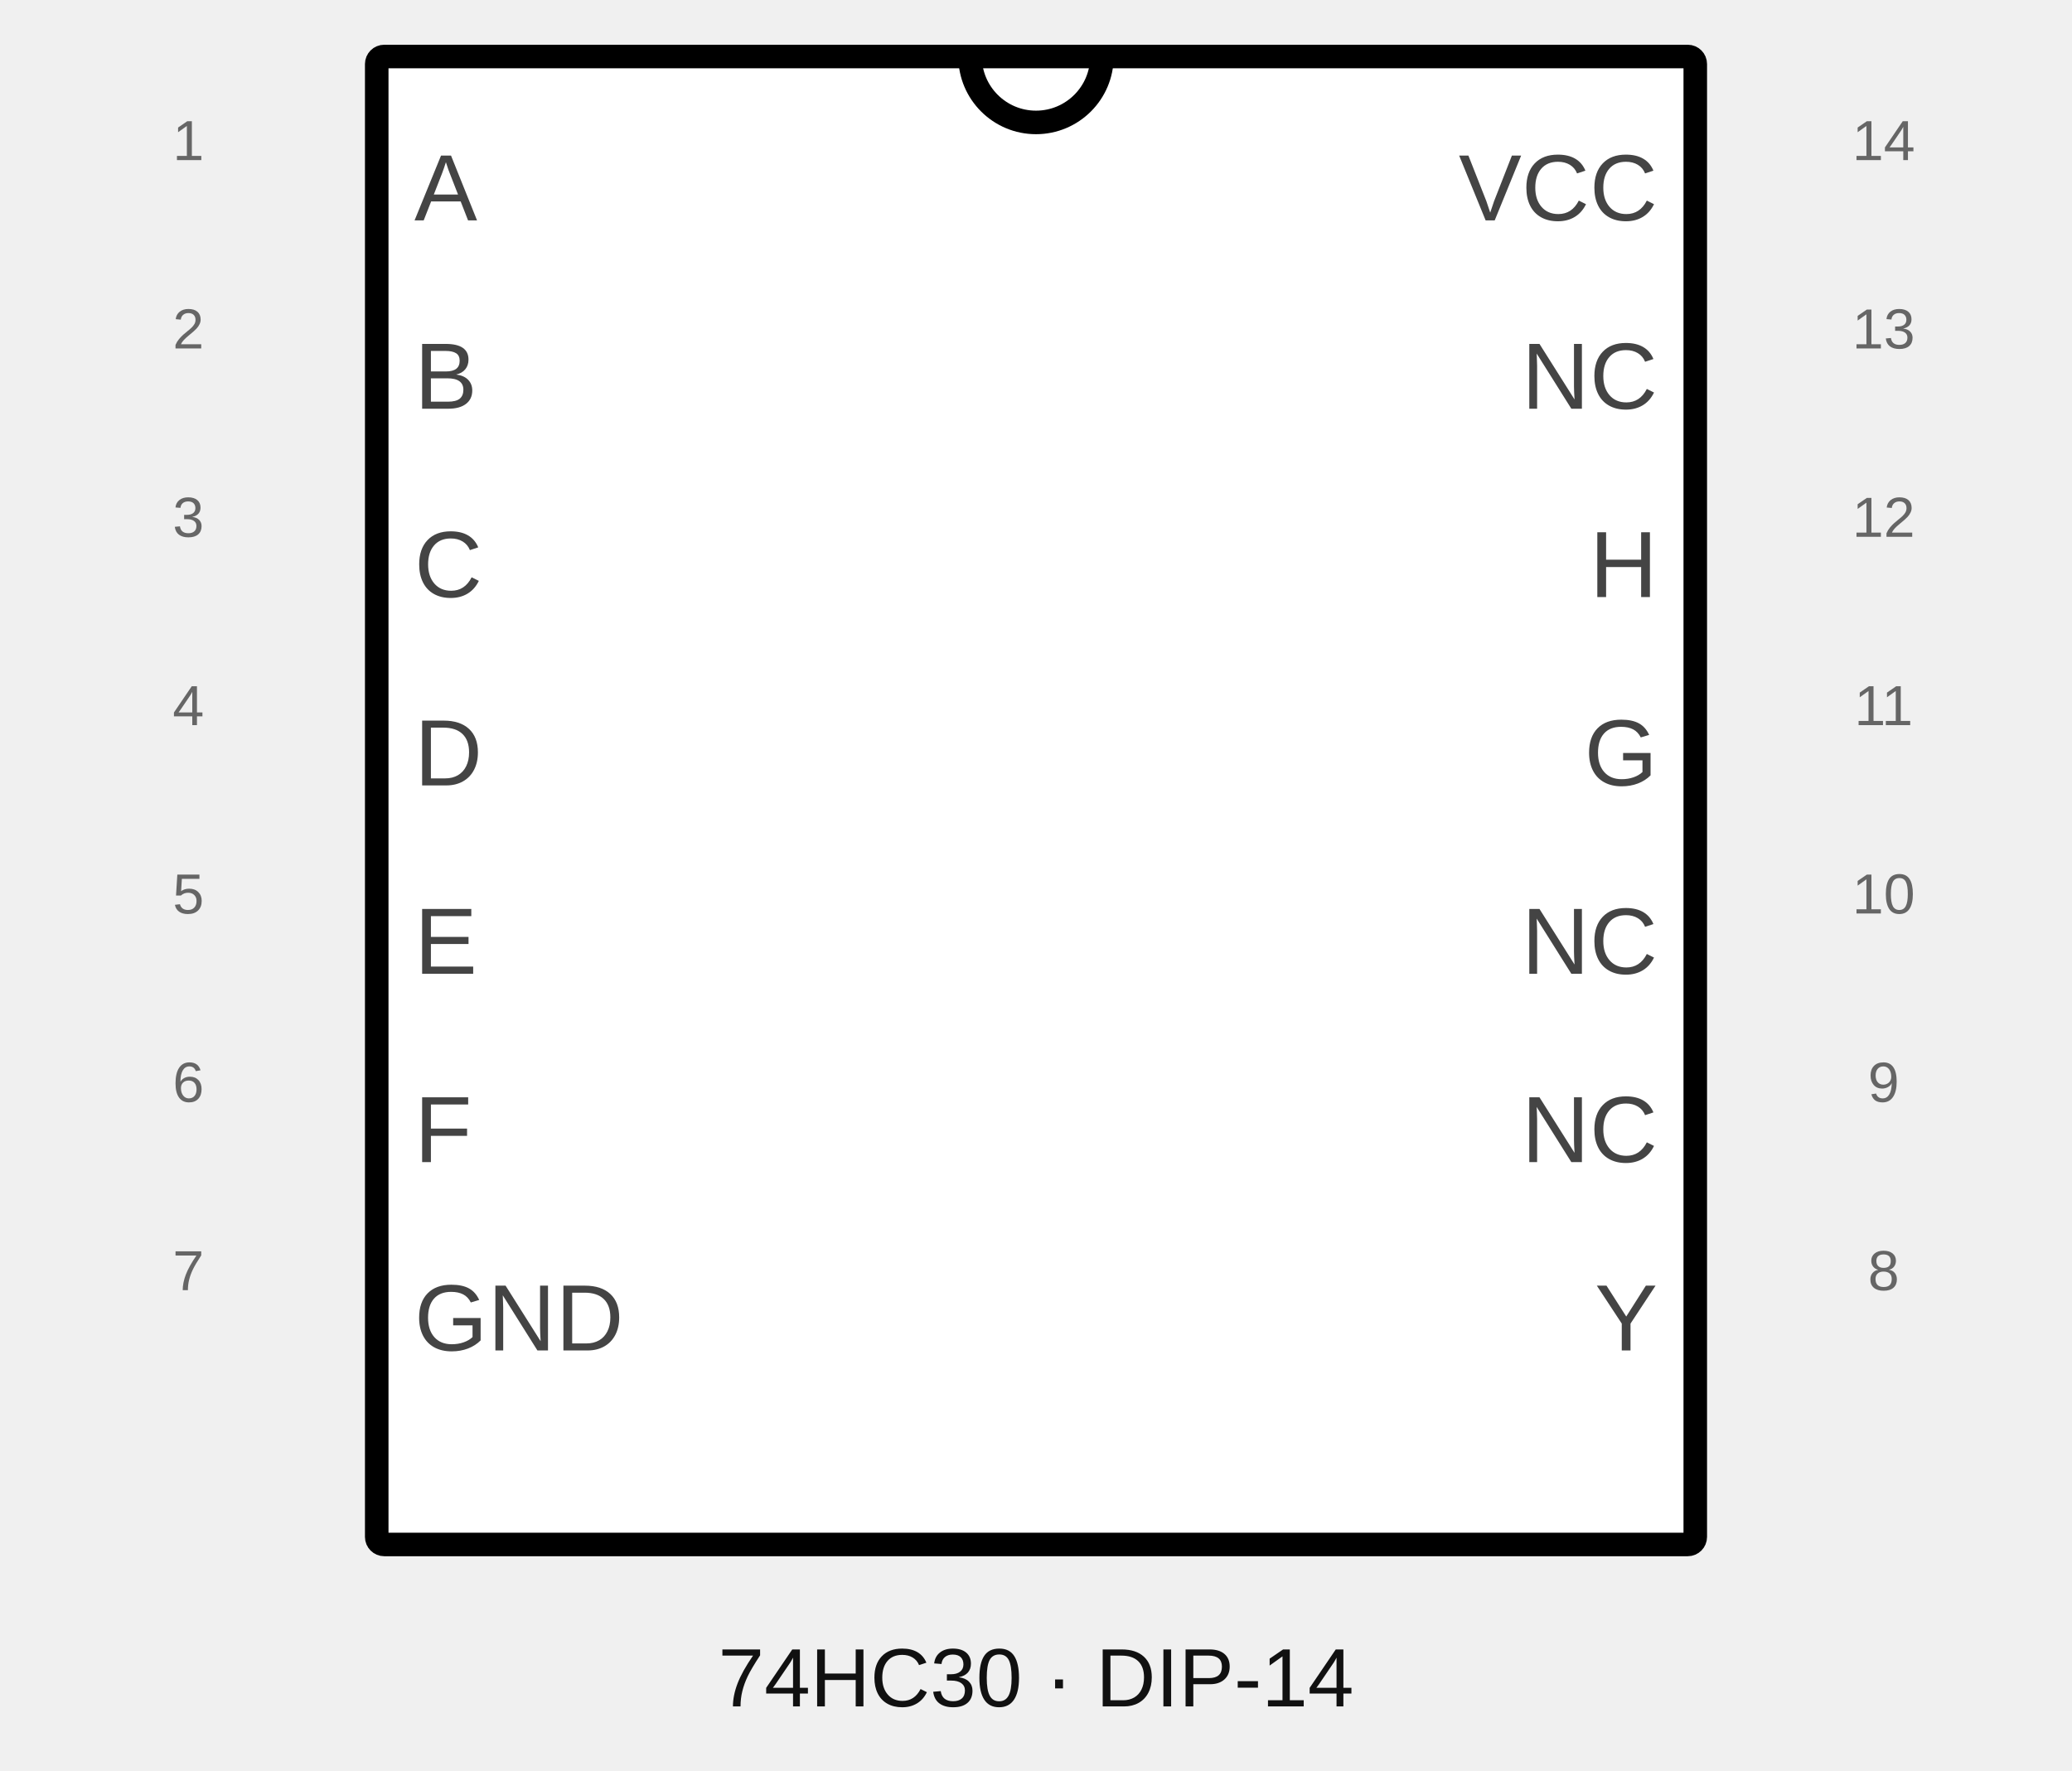
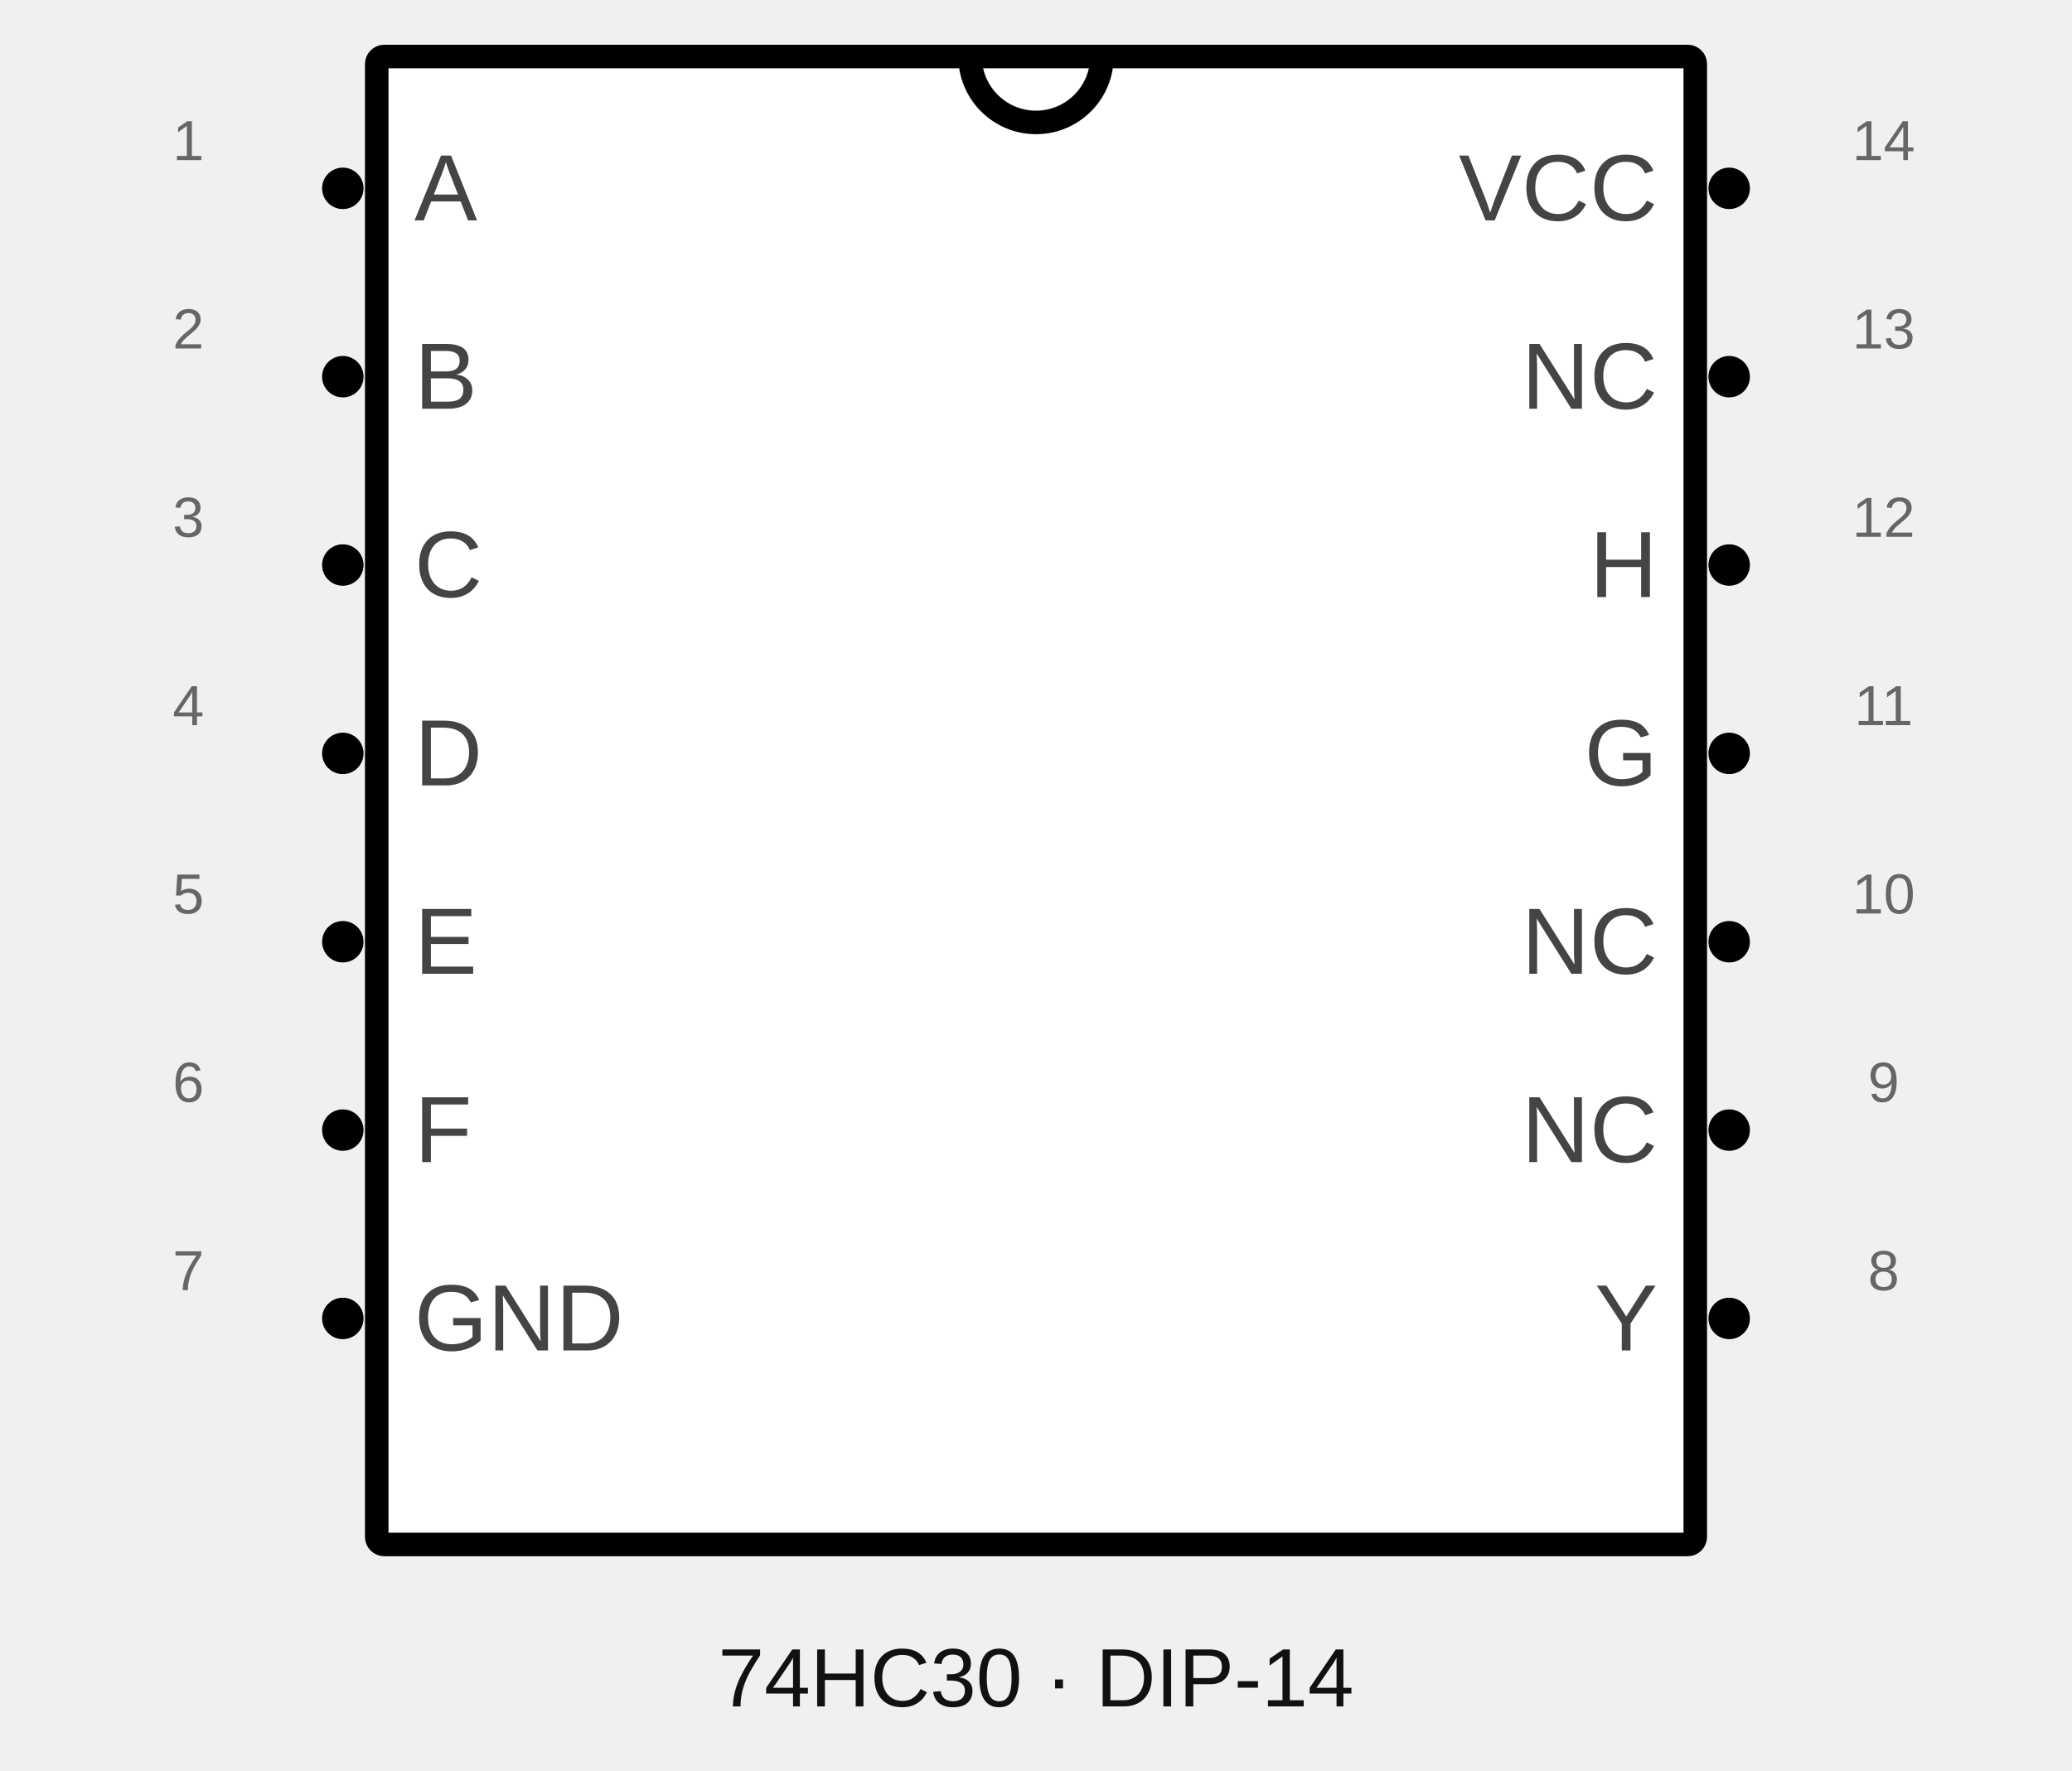
<svg xmlns="http://www.w3.org/2000/svg" viewBox="0 0 1100 940" role="img" aria-labelledby="title desc">
-   <style>.body{fill:#fff;stroke:#000;stroke-width:12.5}.lead{stroke:#787878;stroke-width:9.72;stroke-linecap:round}.pin{fill:none;stroke:none}.name{font:50px "Droid Sans",Arial,sans-serif;fill:#444}.number{font:30px "Droid Sans",Arial,sans-serif;fill:#666}.title{font:44px "Droid Sans",Arial,sans-serif;fill:#111}</style>
+   <style>.body{fill:#fff;stroke:#000;stroke-width:12.5}.lead{stroke:#787878;stroke-width:9.72;stroke-linecap:round}.node{fill:#000}.pin{fill:none;stroke:none}.name{font:50px "Droid Sans",Arial,sans-serif;fill:#444}.number{font:30px "Droid Sans",Arial,sans-serif;fill:#666}.title{font:44px "Droid Sans",Arial,sans-serif;fill:#111}</style>
  <text class="title" x="550" y="906" text-anchor="middle">74HC30 · DIP-14</text>
  <rect class="body" x="200" y="30" width="700" height="790" rx="4" />
  <path d="M515.0 30a35 35 0 0 0 70 0" fill="none" stroke="#000" stroke-width="12.5" />
+   <circle class="node" cx="182" cy="100" r="11" />
  <rect class="pin" id="connector0pin" data-pin-number="1" data-pin-name="A" data-direction="input" x="5" y="95" width="195" height="10" />
  <text class="name" x="220" y="117" text-anchor="start">A</text>
  <text class="number" x="100" y="85" text-anchor="middle">1</text>
+   <circle class="node" cx="182" cy="200" r="11" />
  <rect class="pin" id="connector1pin" data-pin-number="2" data-pin-name="B" data-direction="input" x="5" y="195" width="195" height="10" />
  <text class="name" x="220" y="217" text-anchor="start">B</text>
  <text class="number" x="100" y="185" text-anchor="middle">2</text>
+   <circle class="node" cx="182" cy="300" r="11" />
  <rect class="pin" id="connector2pin" data-pin-number="3" data-pin-name="C" data-direction="input" x="5" y="295" width="195" height="10" />
  <text class="name" x="220" y="317" text-anchor="start">C</text>
  <text class="number" x="100" y="285" text-anchor="middle">3</text>
+   <circle class="node" cx="182" cy="400" r="11" />
  <rect class="pin" id="connector3pin" data-pin-number="4" data-pin-name="D" data-direction="input" x="5" y="395" width="195" height="10" />
  <text class="name" x="220" y="417" text-anchor="start">D</text>
  <text class="number" x="100" y="385" text-anchor="middle">4</text>
+   <circle class="node" cx="182" cy="500" r="11" />
  <rect class="pin" id="connector4pin" data-pin-number="5" data-pin-name="E" data-direction="input" x="5" y="495" width="195" height="10" />
  <text class="name" x="220" y="517" text-anchor="start">E</text>
  <text class="number" x="100" y="485" text-anchor="middle">5</text>
+   <circle class="node" cx="182" cy="600" r="11" />
  <rect class="pin" id="connector5pin" data-pin-number="6" data-pin-name="F" data-direction="input" x="5" y="595" width="195" height="10" />
  <text class="name" x="220" y="617" text-anchor="start">F</text>
  <text class="number" x="100" y="585" text-anchor="middle">6</text>
+   <circle class="node" cx="182" cy="700" r="11" />
  <rect class="pin" id="connector6pin" data-pin-number="7" data-pin-name="GND" data-direction="power" x="5" y="695" width="195" height="10" />
  <text class="name" x="220" y="717" text-anchor="start">GND</text>
  <text class="number" x="100" y="685" text-anchor="middle">7</text>
+   <circle class="node" cx="918" cy="700" r="11" />
  <rect class="pin" id="connector7pin" data-pin-number="8" data-pin-name="Y" data-direction="output" x="900" y="695" width="195" height="10" />
  <text class="name" x="880" y="717" text-anchor="end">Y</text>
  <text class="number" x="1000" y="685" text-anchor="middle">8</text>
+   <circle class="node" cx="918" cy="600" r="11" />
  <rect class="pin" id="connector8pin" data-pin-number="9" data-pin-name="NC" data-direction="nc" x="900" y="595" width="195" height="10" />
  <text class="name" x="880" y="617" text-anchor="end">NC</text>
  <text class="number" x="1000" y="585" text-anchor="middle">9</text>
+   <circle class="node" cx="918" cy="500" r="11" />
  <rect class="pin" id="connector9pin" data-pin-number="10" data-pin-name="NC" data-direction="nc" x="900" y="495" width="195" height="10" />
  <text class="name" x="880" y="517" text-anchor="end">NC</text>
  <text class="number" x="1000" y="485" text-anchor="middle">10</text>
+   <circle class="node" cx="918" cy="400" r="11" />
  <rect class="pin" id="connector10pin" data-pin-number="11" data-pin-name="G" data-direction="input" x="900" y="395" width="195" height="10" />
  <text class="name" x="880" y="417" text-anchor="end">G</text>
  <text class="number" x="1000" y="385" text-anchor="middle">11</text>
+   <circle class="node" cx="918" cy="300" r="11" />
  <rect class="pin" id="connector11pin" data-pin-number="12" data-pin-name="H" data-direction="input" x="900" y="295" width="195" height="10" />
  <text class="name" x="880" y="317" text-anchor="end">H</text>
  <text class="number" x="1000" y="285" text-anchor="middle">12</text>
+   <circle class="node" cx="918" cy="200" r="11" />
  <rect class="pin" id="connector12pin" data-pin-number="13" data-pin-name="NC" data-direction="nc" x="900" y="195" width="195" height="10" />
  <text class="name" x="880" y="217" text-anchor="end">NC</text>
  <text class="number" x="1000" y="185" text-anchor="middle">13</text>
+   <circle class="node" cx="918" cy="100" r="11" />
  <rect class="pin" id="connector13pin" data-pin-number="14" data-pin-name="VCC" data-direction="power" x="900" y="95" width="195" height="10" />
  <text class="name" x="880" y="117" text-anchor="end">VCC</text>
  <text class="number" x="1000" y="85" text-anchor="middle">14</text>
</svg>
